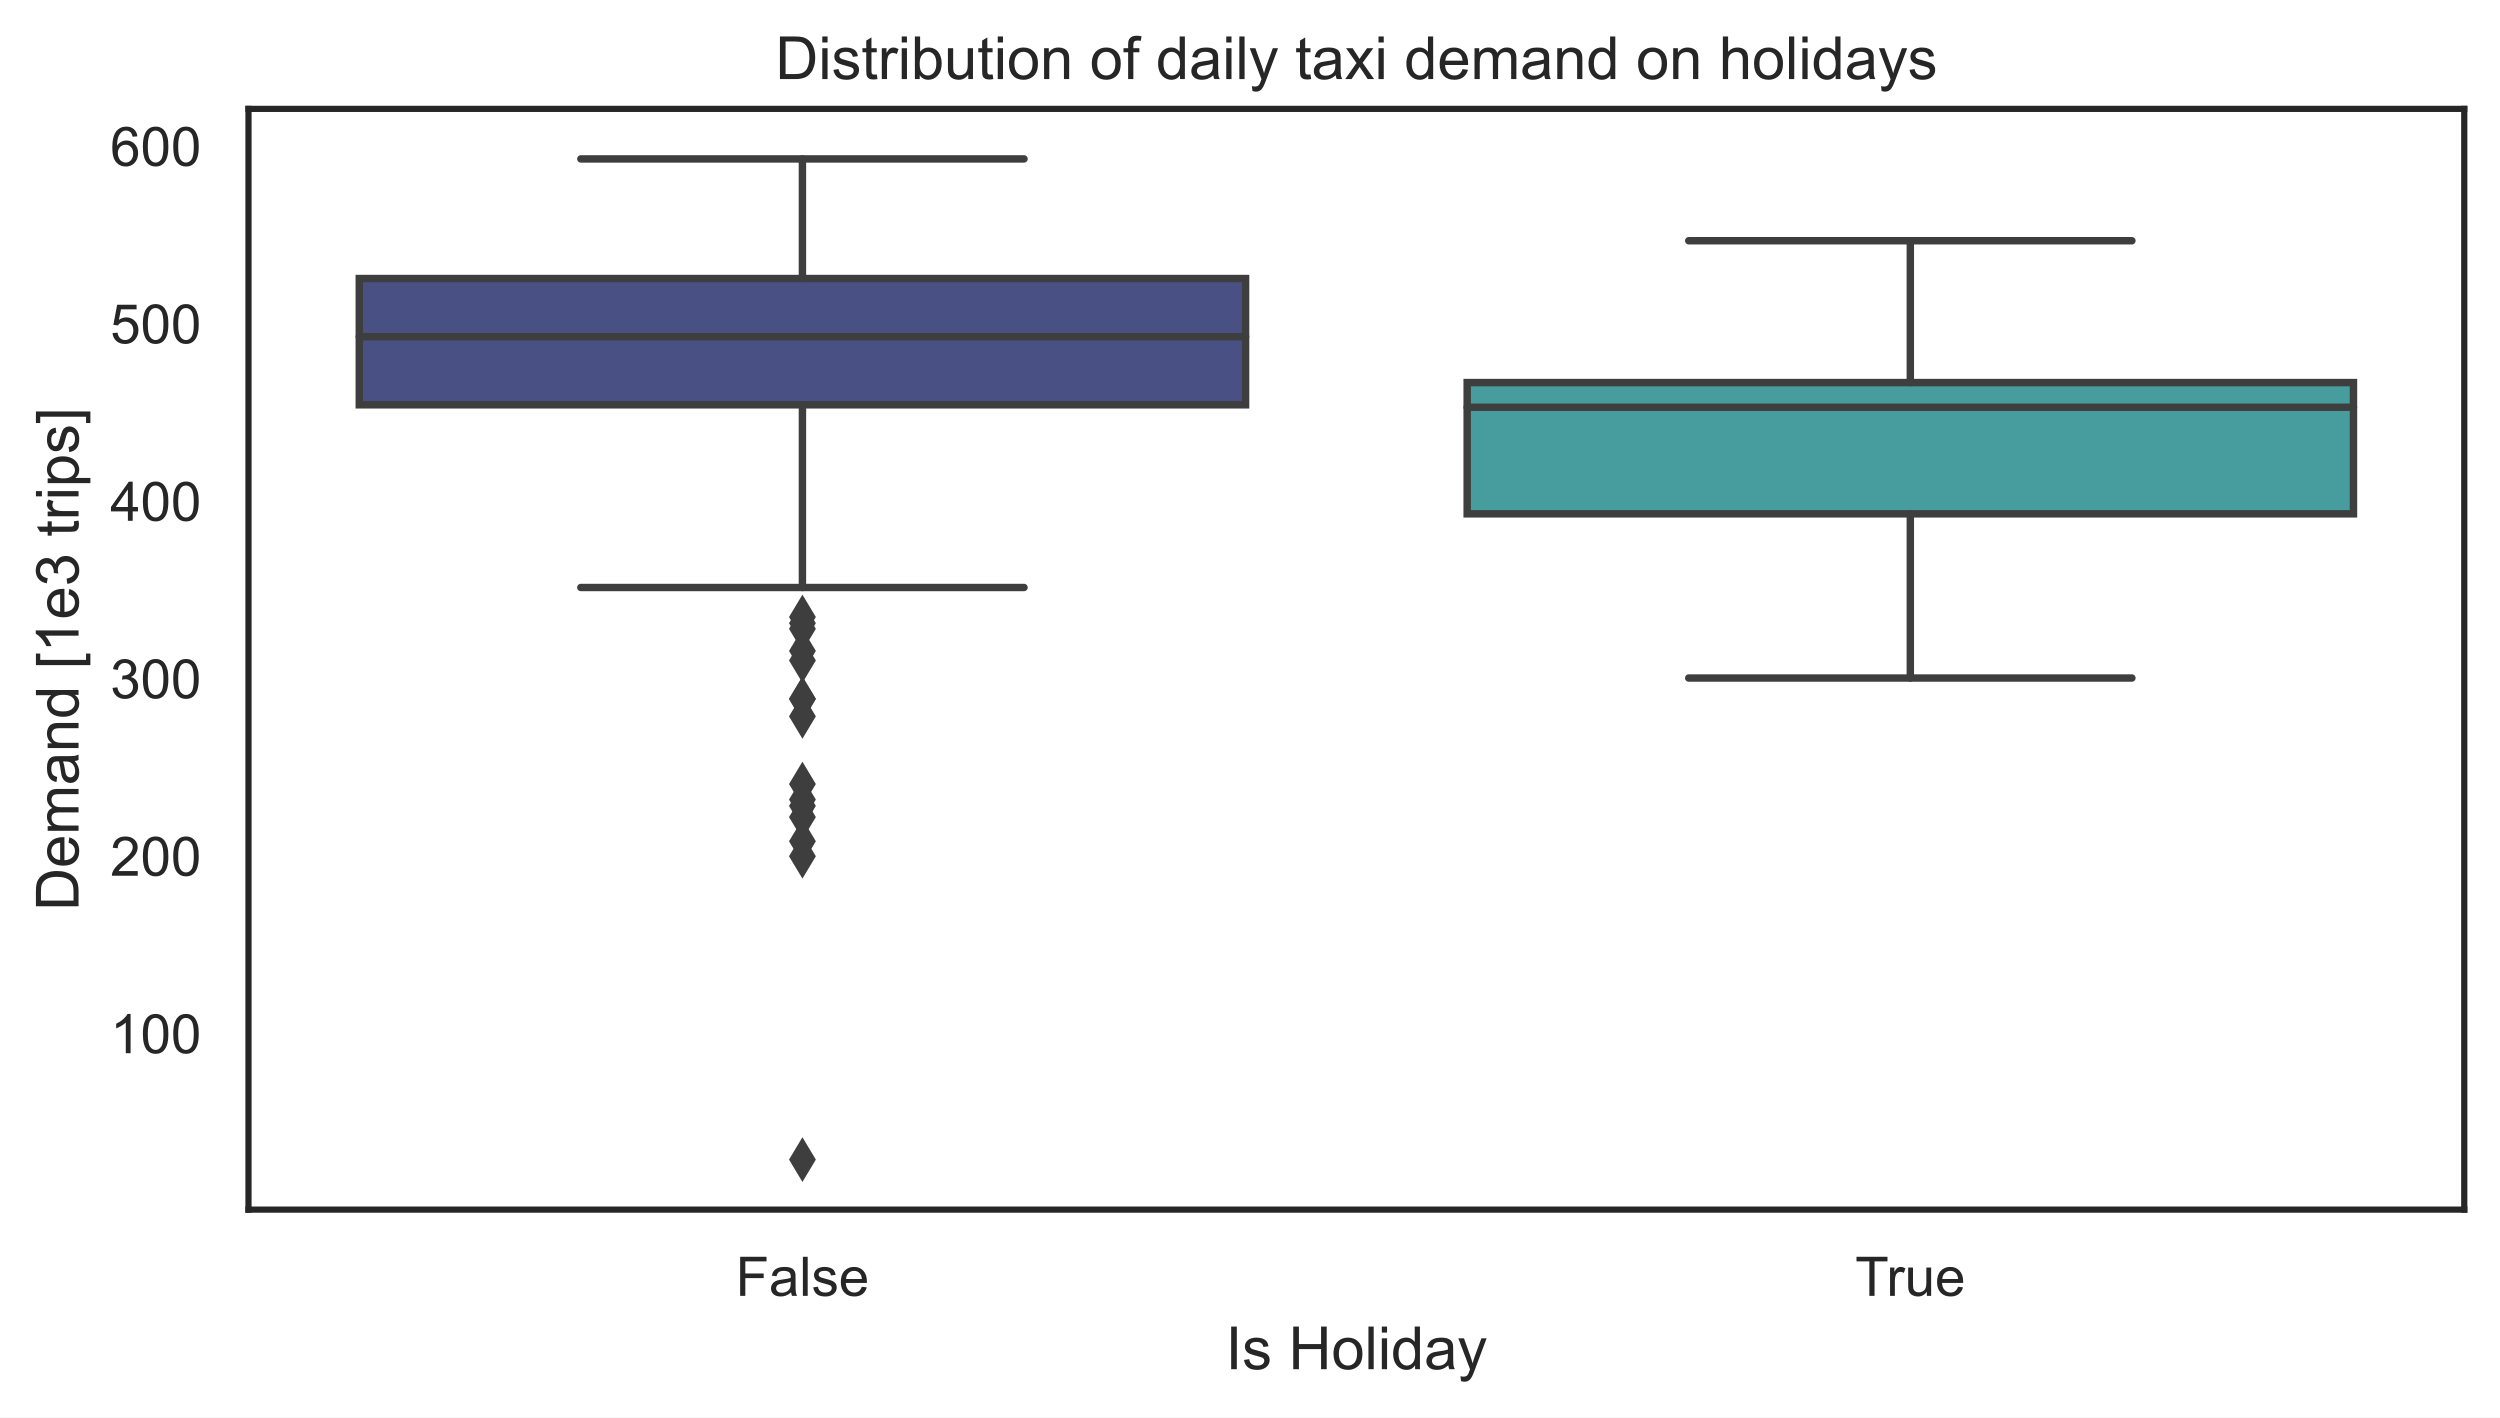
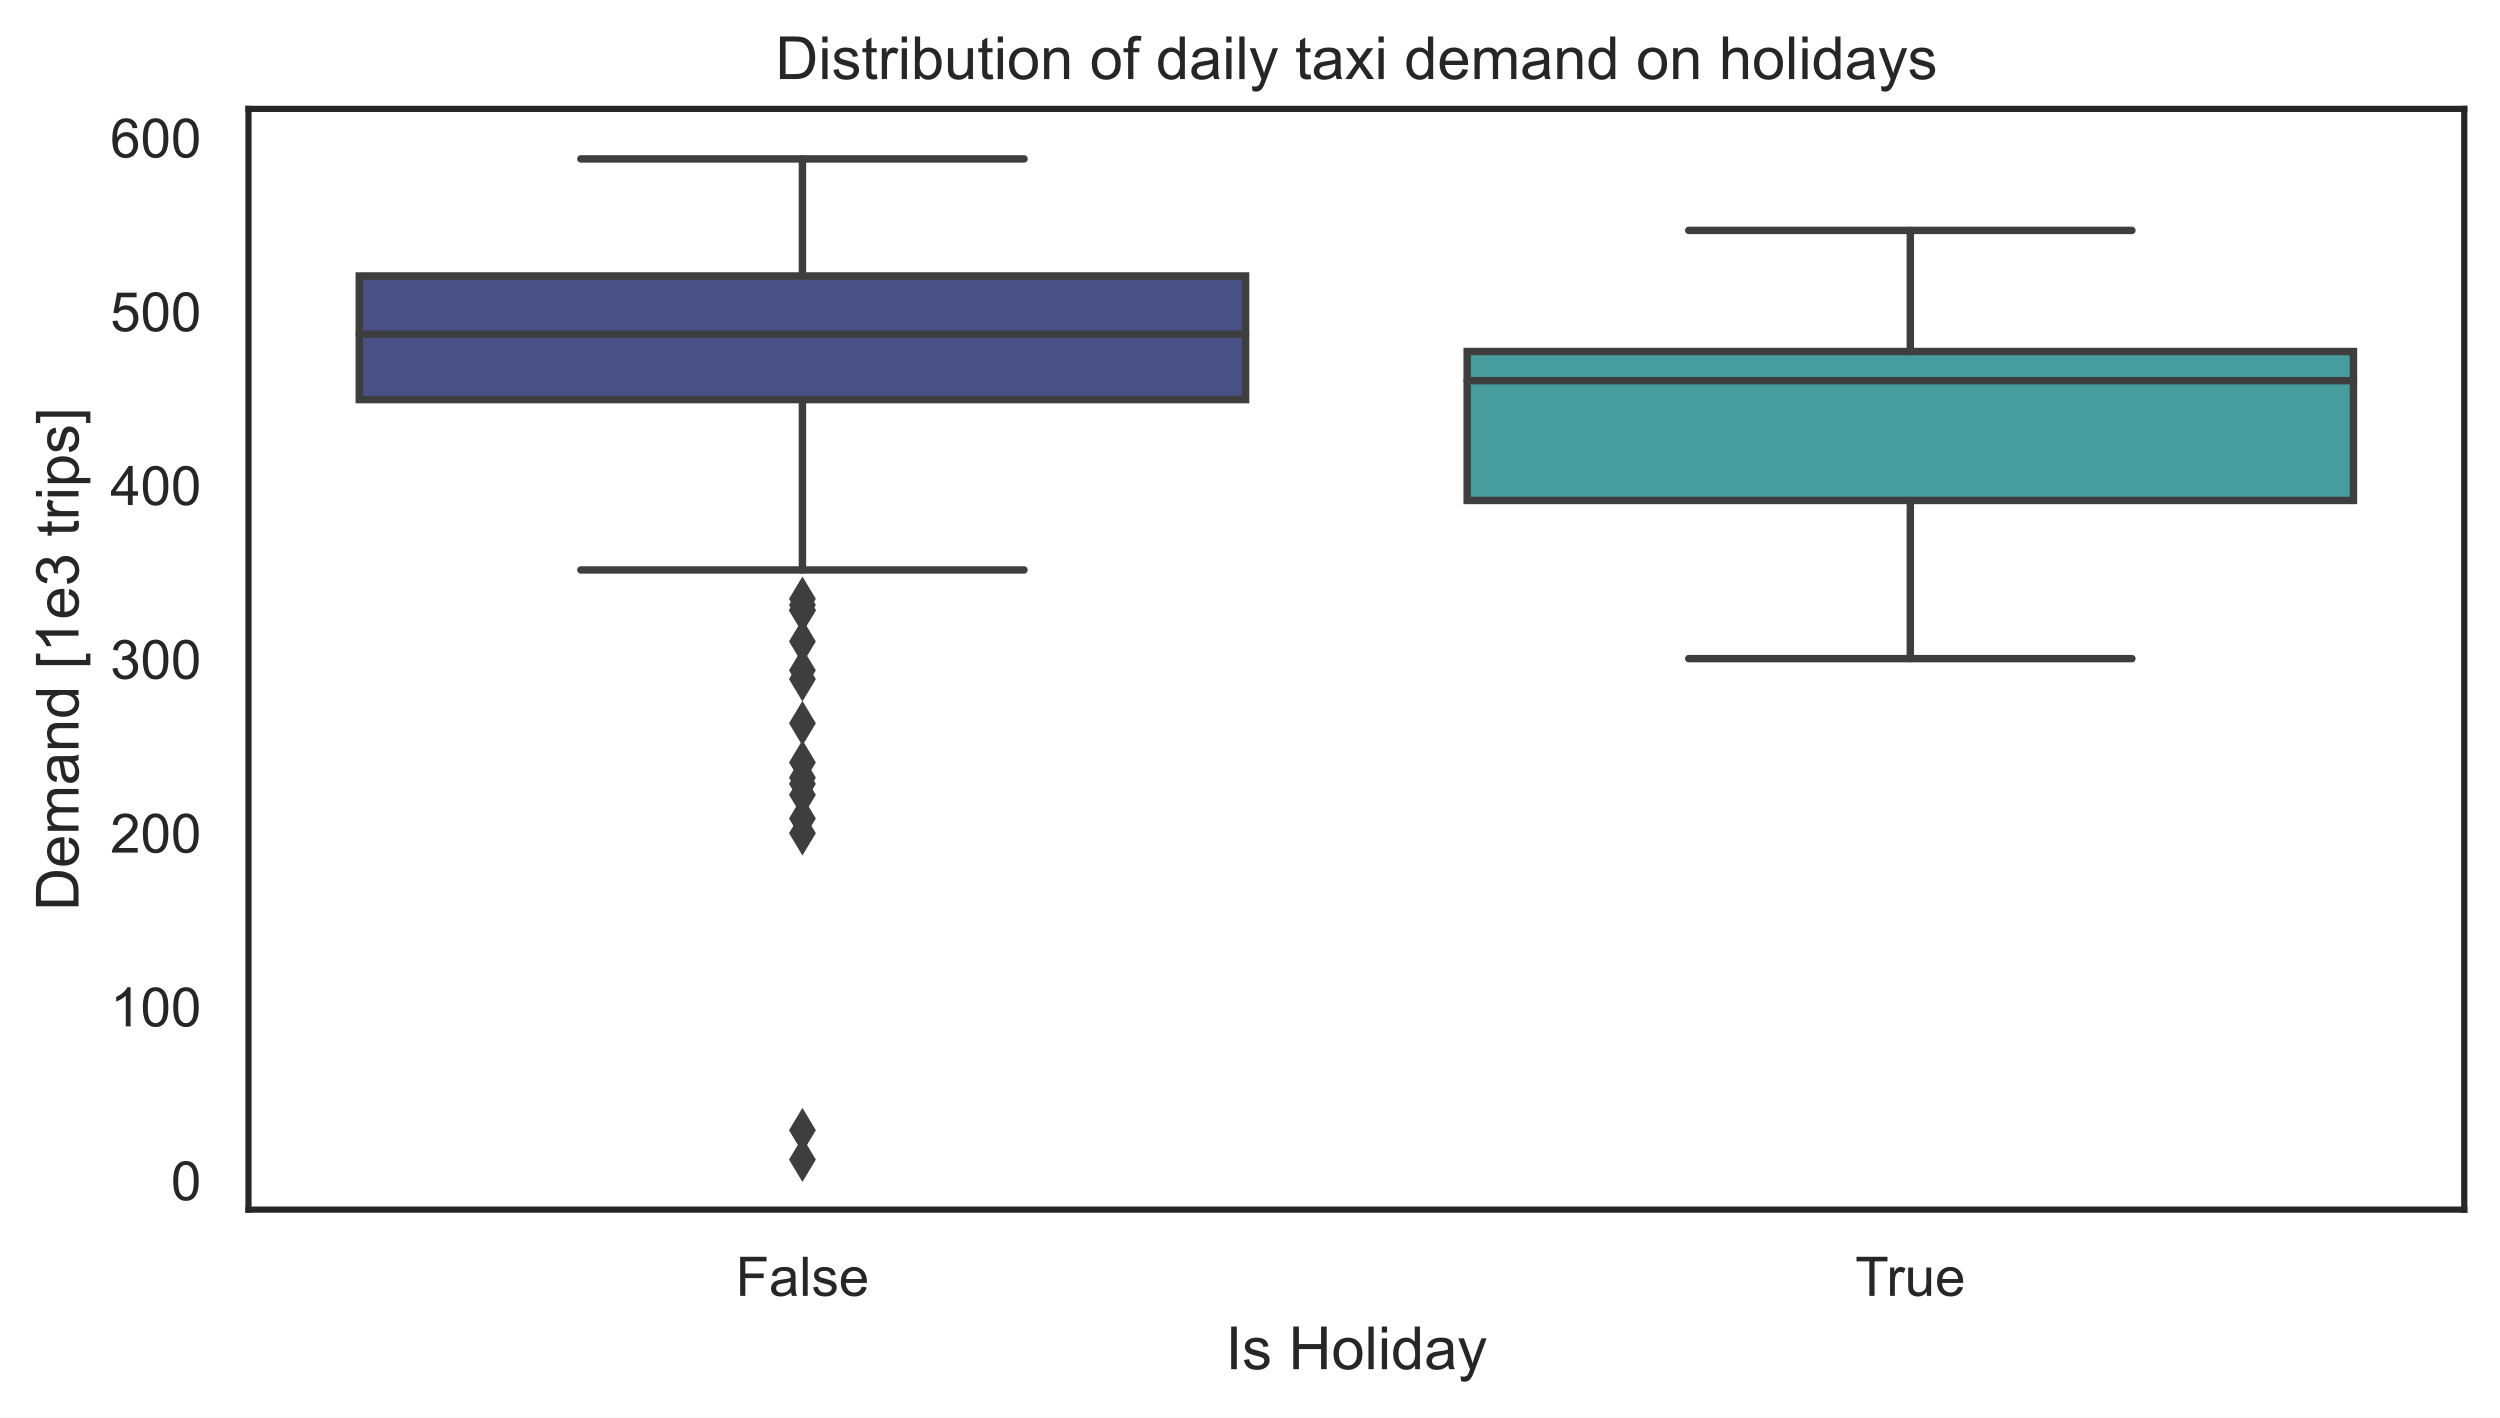
<svg xmlns="http://www.w3.org/2000/svg" xmlns:xlink="http://www.w3.org/1999/xlink" width="503.661pt" height="285.57pt" viewBox="0 0 503.661 285.57" version="1.1">
  <defs>
    <style type="text/css">*{stroke-linejoin: round; stroke-linecap: butt}</style>
  </defs>
  <g id="figure_1">
    <g id="patch_1">
      <path d="M 0 285.57  L 503.661 285.57  L 503.661 0  L 0 0  z " style="fill: #ffffff" />
    </g>
    <g id="axes_1">
      <g id="patch_2">
        <path d="M 50.061 243.696  L 496.461 243.696  L 496.461 21.936  L 50.061 21.936  z " style="fill: #ffffff" />
      </g>
      <g id="matplotlib.axis_1">
        <g id="xtick_1">
          <g id="text_1">
            <g style="fill: #262626" transform="translate(148.2127 261.0692) scale(0.11 -0.11)">
              <defs>
                <path id="ArialMT-46" d="M 525 0  L 525 4581  L 3616 4581  L 3616 4041  L 1131 4041  L 1131 2622  L 3281 2622  L 3281 2081  L 1131 2081  L 1131 0  L 525 0  z " transform="scale(0.015625)" />
                <path id="ArialMT-61" d="M 2588 409  Q 2275 144 1986 34  Q 1697 -75 1366 -75  Q 819 -75 525 192  Q 231 459 231 875  Q 231 1119 342 1320  Q 453 1522 633 1644  Q 813 1766 1038 1828  Q 1203 1872 1538 1913  Q 2219 1994 2541 2106  Q 2544 2222 2544 2253  Q 2544 2597 2384 2738  Q 2169 2928 1744 2928  Q 1347 2928 1158 2789  Q 969 2650 878 2297  L 328 2372  Q 403 2725 575 2942  Q 747 3159 1072 3276  Q 1397 3394 1825 3394  Q 2250 3394 2515 3294  Q 2781 3194 2906 3042  Q 3031 2891 3081 2659  Q 3109 2516 3109 2141  L 3109 1391  Q 3109 606 3145 398  Q 3181 191 3288 0  L 2700 0  Q 2613 175 2588 409  z M 2541 1666  Q 2234 1541 1622 1453  Q 1275 1403 1131 1340  Q 988 1278 909 1158  Q 831 1038 831 891  Q 831 666 1001 516  Q 1172 366 1500 366  Q 1825 366 2078 508  Q 2331 650 2450 897  Q 2541 1088 2541 1459  L 2541 1666  z " transform="scale(0.015625)" />
                <path id="ArialMT-6c" d="M 409 0  L 409 4581  L 972 4581  L 972 0  L 409 0  z " transform="scale(0.015625)" />
                <path id="ArialMT-73" d="M 197 991  L 753 1078  Q 800 744 1014 566  Q 1228 388 1613 388  Q 2000 388 2187 545  Q 2375 703 2375 916  Q 2375 1106 2209 1216  Q 2094 1291 1634 1406  Q 1016 1563 777 1677  Q 538 1791 414 1992  Q 291 2194 291 2438  Q 291 2659 392 2848  Q 494 3038 669 3163  Q 800 3259 1026 3326  Q 1253 3394 1513 3394  Q 1903 3394 2198 3281  Q 2494 3169 2634 2976  Q 2775 2784 2828 2463  L 2278 2388  Q 2241 2644 2061 2787  Q 1881 2931 1553 2931  Q 1166 2931 1000 2803  Q 834 2675 834 2503  Q 834 2394 903 2306  Q 972 2216 1119 2156  Q 1203 2125 1616 2013  Q 2213 1853 2448 1751  Q 2684 1650 2818 1456  Q 2953 1263 2953 975  Q 2953 694 2789 445  Q 2625 197 2315 61  Q 2006 -75 1616 -75  Q 969 -75 630 194  Q 291 463 197 991  z " transform="scale(0.015625)" />
                <path id="ArialMT-65" d="M 2694 1069  L 3275 997  Q 3138 488 2766 206  Q 2394 -75 1816 -75  Q 1088 -75 661 373  Q 234 822 234 1631  Q 234 2469 665 2931  Q 1097 3394 1784 3394  Q 2450 3394 2872 2941  Q 3294 2488 3294 1666  Q 3294 1616 3291 1516  L 816 1516  Q 847 969 1125 678  Q 1403 388 1819 388  Q 2128 388 2347 550  Q 2566 713 2694 1069  z M 847 1978  L 2700 1978  Q 2663 2397 2488 2606  Q 2219 2931 1791 2931  Q 1403 2931 1139 2672  Q 875 2413 847 1978  z " transform="scale(0.015625)" />
              </defs>
              <use xlink:href="#ArialMT-46" />
              <use xlink:href="#ArialMT-61" x="61.084" />
              <use xlink:href="#ArialMT-6c" x="116.699" />
              <use xlink:href="#ArialMT-73" x="138.916" />
              <use xlink:href="#ArialMT-65" x="188.916" />
            </g>
          </g>
        </g>
        <g id="xtick_2">
          <g id="text_2">
            <g style="fill: #262626" transform="translate(373.7597 261.0692) scale(0.11 -0.11)">
              <defs>
                <path id="ArialMT-54" d="M 1659 0  L 1659 4041  L 150 4041  L 150 4581  L 3781 4581  L 3781 4041  L 2266 4041  L 2266 0  L 1659 0  z " transform="scale(0.015625)" />
                <path id="ArialMT-72" d="M 416 0  L 416 3319  L 922 3319  L 922 2816  Q 1116 3169 1280 3281  Q 1444 3394 1641 3394  Q 1925 3394 2219 3213  L 2025 2691  Q 1819 2813 1613 2813  Q 1428 2813 1281 2702  Q 1134 2591 1072 2394  Q 978 2094 978 1738  L 978 0  L 416 0  z " transform="scale(0.015625)" />
                <path id="ArialMT-75" d="M 2597 0  L 2597 488  Q 2209 -75 1544 -75  Q 1250 -75 995 37  Q 741 150 617 320  Q 494 491 444 738  Q 409 903 409 1263  L 409 3319  L 972 3319  L 972 1478  Q 972 1038 1006 884  Q 1059 663 1231 536  Q 1403 409 1656 409  Q 1909 409 2131 539  Q 2353 669 2445 892  Q 2538 1116 2538 1541  L 2538 3319  L 3100 3319  L 3100 0  L 2597 0  z " transform="scale(0.015625)" />
              </defs>
              <use xlink:href="#ArialMT-54" />
              <use xlink:href="#ArialMT-72" x="57.334" />
              <use xlink:href="#ArialMT-75" x="90.635" />
              <use xlink:href="#ArialMT-65" x="146.25" />
            </g>
          </g>
        </g>
        <g id="text_3">
          <g style="fill: #262626" transform="translate(246.9183 275.8448) scale(0.12 -0.12)">
            <defs>
              <path id="ArialMT-49" d="M 597 0  L 597 4581  L 1203 4581  L 1203 0  L 597 0  z " transform="scale(0.015625)" />
              <path id="ArialMT-20" transform="scale(0.015625)" />
              <path id="ArialMT-48" d="M 513 0  L 513 4581  L 1119 4581  L 1119 2700  L 3500 2700  L 3500 4581  L 4106 4581  L 4106 0  L 3500 0  L 3500 2159  L 1119 2159  L 1119 0  L 513 0  z " transform="scale(0.015625)" />
              <path id="ArialMT-6f" d="M 213 1659  Q 213 2581 725 3025  Q 1153 3394 1769 3394  Q 2453 3394 2887 2945  Q 3322 2497 3322 1706  Q 3322 1066 3130 698  Q 2938 331 2570 128  Q 2203 -75 1769 -75  Q 1072 -75 642 372  Q 213 819 213 1659  z M 791 1659  Q 791 1022 1069 705  Q 1347 388 1769 388  Q 2188 388 2466 706  Q 2744 1025 2744 1678  Q 2744 2294 2464 2611  Q 2184 2928 1769 2928  Q 1347 2928 1069 2612  Q 791 2297 791 1659  z " transform="scale(0.015625)" />
              <path id="ArialMT-69" d="M 425 3934  L 425 4581  L 988 4581  L 988 3934  L 425 3934  z M 425 0  L 425 3319  L 988 3319  L 988 0  L 425 0  z " transform="scale(0.015625)" />
              <path id="ArialMT-64" d="M 2575 0  L 2575 419  Q 2259 -75 1647 -75  Q 1250 -75 917 144  Q 584 363 401 755  Q 219 1147 219 1656  Q 219 2153 384 2558  Q 550 2963 881 3178  Q 1213 3394 1622 3394  Q 1922 3394 2156 3267  Q 2391 3141 2538 2938  L 2538 4581  L 3097 4581  L 3097 0  L 2575 0  z M 797 1656  Q 797 1019 1065 703  Q 1334 388 1700 388  Q 2069 388 2326 689  Q 2584 991 2584 1609  Q 2584 2291 2321 2609  Q 2059 2928 1675 2928  Q 1300 2928 1048 2622  Q 797 2316 797 1656  z " transform="scale(0.015625)" />
              <path id="ArialMT-79" d="M 397 -1278  L 334 -750  Q 519 -800 656 -800  Q 844 -800 956 -737  Q 1069 -675 1141 -563  Q 1194 -478 1313 -144  Q 1328 -97 1363 -6  L 103 3319  L 709 3319  L 1400 1397  Q 1534 1031 1641 628  Q 1738 1016 1872 1384  L 2581 3319  L 3144 3319  L 1881 -56  Q 1678 -603 1566 -809  Q 1416 -1088 1222 -1217  Q 1028 -1347 759 -1347  Q 597 -1347 397 -1278  z " transform="scale(0.015625)" />
            </defs>
            <use xlink:href="#ArialMT-49" />
            <use xlink:href="#ArialMT-73" x="27.783" />
            <use xlink:href="#ArialMT-20" x="77.783" />
            <use xlink:href="#ArialMT-48" x="105.566" />
            <use xlink:href="#ArialMT-6f" x="177.783" />
            <use xlink:href="#ArialMT-6c" x="233.398" />
            <use xlink:href="#ArialMT-69" x="255.615" />
            <use xlink:href="#ArialMT-64" x="277.832" />
            <use xlink:href="#ArialMT-61" x="333.447" />
            <use xlink:href="#ArialMT-79" x="389.062" />
          </g>
        </g>
      </g>
      <g id="matplotlib.axis_2">
        <g id="ytick_1">
          <g id="text_4">
-             <g style="fill: #262626" transform="translate(22.21 212.1778) scale(0.11 -0.11)">
-               <defs>
-                 <path id="ArialMT-31" d="M 2384 0  L 1822 0  L 1822 3584  Q 1619 3391 1289 3197  Q 959 3003 697 2906  L 697 3450  Q 1169 3672 1522 3987  Q 1875 4303 2022 4600  L 2384 4600  L 2384 0  z " transform="scale(0.015625)" />
+             <g style="fill: #262626" transform="translate(34.44406 241.7998) scale(0.11 -0.11)">
+               <defs>
                <path id="ArialMT-30" d="M 266 2259  Q 266 3072 433 3567  Q 600 4063 929 4331  Q 1259 4600 1759 4600  Q 2128 4600 2406 4451  Q 2684 4303 2865 4023  Q 3047 3744 3150 3342  Q 3253 2941 3253 2259  Q 3253 1453 3087 958  Q 2922 463 2592 192  Q 2263 -78 1759 -78  Q 1097 -78 719 397  Q 266 969 266 2259  z M 844 2259  Q 844 1131 1108 757  Q 1372 384 1759 384  Q 2147 384 2411 759  Q 2675 1134 2675 2259  Q 2675 3391 2411 3762  Q 2147 4134 1753 4134  Q 1366 4134 1134 3806  Q 844 3388 844 2259  z " transform="scale(0.015625)" />
              </defs>
-               <use xlink:href="#ArialMT-31" />
-               <use xlink:href="#ArialMT-30" x="55.615" />
-               <use xlink:href="#ArialMT-30" x="111.23" />
+               <use xlink:href="#ArialMT-30" />
            </g>
          </g>
        </g>
        <g id="ytick_2">
          <g id="text_5">
-             <g style="fill: #262626" transform="translate(22.21 176.4247) scale(0.11 -0.11)">
-               <defs>
-                 <path id="ArialMT-32" d="M 3222 541  L 3222 0  L 194 0  Q 188 203 259 391  Q 375 700 629 1000  Q 884 1300 1366 1694  Q 2113 2306 2375 2664  Q 2638 3022 2638 3341  Q 2638 3675 2398 3904  Q 2159 4134 1775 4134  Q 1369 4134 1125 3890  Q 881 3647 878 3216  L 300 3275  Q 359 3922 746 4261  Q 1134 4600 1788 4600  Q 2447 4600 2831 4234  Q 3216 3869 3216 3328  Q 3216 3053 3103 2787  Q 2991 2522 2730 2228  Q 2469 1934 1863 1422  Q 1356 997 1212 845  Q 1069 694 975 541  L 3222 541  z " transform="scale(0.015625)" />
-               </defs>
-               <use xlink:href="#ArialMT-32" />
+             <g style="fill: #262626" transform="translate(22.21 206.7868) scale(0.11 -0.11)">
+               <defs>
+                 <path id="ArialMT-31" d="M 2384 0  L 1822 0  L 1822 3584  Q 1619 3391 1289 3197  Q 959 3003 697 2906  L 697 3450  Q 1169 3672 1522 3987  Q 1875 4303 2022 4600  L 2384 4600  L 2384 0  z " transform="scale(0.015625)" />
+               </defs>
+               <use xlink:href="#ArialMT-31" />
              <use xlink:href="#ArialMT-30" x="55.615" />
              <use xlink:href="#ArialMT-30" x="111.23" />
            </g>
          </g>
        </g>
        <g id="ytick_3">
          <g id="text_6">
-             <g style="fill: #262626" transform="translate(22.21 140.6717) scale(0.11 -0.11)">
-               <defs>
-                 <path id="ArialMT-33" d="M 269 1209  L 831 1284  Q 928 806 1161 595  Q 1394 384 1728 384  Q 2125 384 2398 659  Q 2672 934 2672 1341  Q 2672 1728 2419 1979  Q 2166 2231 1775 2231  Q 1616 2231 1378 2169  L 1441 2663  Q 1497 2656 1531 2656  Q 1891 2656 2178 2843  Q 2466 3031 2466 3422  Q 2466 3731 2256 3934  Q 2047 4138 1716 4138  Q 1388 4138 1169 3931  Q 950 3725 888 3313  L 325 3413  Q 428 3978 793 4289  Q 1159 4600 1703 4600  Q 2078 4600 2393 4439  Q 2709 4278 2876 4000  Q 3044 3722 3044 3409  Q 3044 3113 2884 2869  Q 2725 2625 2413 2481  Q 2819 2388 3044 2092  Q 3269 1797 3269 1353  Q 3269 753 2831 336  Q 2394 -81 1725 -81  Q 1122 -81 723 278  Q 325 638 269 1209  z " transform="scale(0.015625)" />
-               </defs>
-               <use xlink:href="#ArialMT-33" />
+             <g style="fill: #262626" transform="translate(22.21 171.7738) scale(0.11 -0.11)">
+               <defs>
+                 <path id="ArialMT-32" d="M 3222 541  L 3222 0  L 194 0  Q 188 203 259 391  Q 375 700 629 1000  Q 884 1300 1366 1694  Q 2113 2306 2375 2664  Q 2638 3022 2638 3341  Q 2638 3675 2398 3904  Q 2159 4134 1775 4134  Q 1369 4134 1125 3890  Q 881 3647 878 3216  L 300 3275  Q 359 3922 746 4261  Q 1134 4600 1788 4600  Q 2447 4600 2831 4234  Q 3216 3869 3216 3328  Q 3216 3053 3103 2787  Q 2991 2522 2730 2228  Q 2469 1934 1863 1422  Q 1356 997 1212 845  Q 1069 694 975 541  L 3222 541  z " transform="scale(0.015625)" />
+               </defs>
+               <use xlink:href="#ArialMT-32" />
              <use xlink:href="#ArialMT-30" x="55.615" />
              <use xlink:href="#ArialMT-30" x="111.23" />
            </g>
          </g>
        </g>
        <g id="ytick_4">
          <g id="text_7">
-             <g style="fill: #262626" transform="translate(22.21 104.9186) scale(0.11 -0.11)">
-               <defs>
-                 <path id="ArialMT-34" d="M 2069 0  L 2069 1097  L 81 1097  L 81 1613  L 2172 4581  L 2631 4581  L 2631 1613  L 3250 1613  L 3250 1097  L 2631 1097  L 2631 0  L 2069 0  z M 2069 1613  L 2069 3678  L 634 1613  L 2069 1613  z " transform="scale(0.015625)" />
-               </defs>
-               <use xlink:href="#ArialMT-34" />
+             <g style="fill: #262626" transform="translate(22.21 136.7608) scale(0.11 -0.11)">
+               <defs>
+                 <path id="ArialMT-33" d="M 269 1209  L 831 1284  Q 928 806 1161 595  Q 1394 384 1728 384  Q 2125 384 2398 659  Q 2672 934 2672 1341  Q 2672 1728 2419 1979  Q 2166 2231 1775 2231  Q 1616 2231 1378 2169  L 1441 2663  Q 1497 2656 1531 2656  Q 1891 2656 2178 2843  Q 2466 3031 2466 3422  Q 2466 3731 2256 3934  Q 2047 4138 1716 4138  Q 1388 4138 1169 3931  Q 950 3725 888 3313  L 325 3413  Q 428 3978 793 4289  Q 1159 4600 1703 4600  Q 2078 4600 2393 4439  Q 2709 4278 2876 4000  Q 3044 3722 3044 3409  Q 3044 3113 2884 2869  Q 2725 2625 2413 2481  Q 2819 2388 3044 2092  Q 3269 1797 3269 1353  Q 3269 753 2831 336  Q 2394 -81 1725 -81  Q 1122 -81 723 278  Q 325 638 269 1209  z " transform="scale(0.015625)" />
+               </defs>
+               <use xlink:href="#ArialMT-33" />
              <use xlink:href="#ArialMT-30" x="55.615" />
              <use xlink:href="#ArialMT-30" x="111.23" />
            </g>
          </g>
        </g>
        <g id="ytick_5">
          <g id="text_8">
-             <g style="fill: #262626" transform="translate(22.21 69.16557) scale(0.11 -0.11)">
-               <defs>
-                 <path id="ArialMT-35" d="M 266 1200  L 856 1250  Q 922 819 1161 601  Q 1400 384 1738 384  Q 2144 384 2425 690  Q 2706 997 2706 1503  Q 2706 1984 2436 2262  Q 2166 2541 1728 2541  Q 1456 2541 1237 2417  Q 1019 2294 894 2097  L 366 2166  L 809 4519  L 3088 4519  L 3088 3981  L 1259 3981  L 1013 2750  Q 1425 3038 1878 3038  Q 2478 3038 2890 2622  Q 3303 2206 3303 1553  Q 3303 931 2941 478  Q 2500 -78 1738 -78  Q 1113 -78 717 272  Q 322 622 266 1200  z " transform="scale(0.015625)" />
-               </defs>
-               <use xlink:href="#ArialMT-35" />
+             <g style="fill: #262626" transform="translate(22.21 101.7478) scale(0.11 -0.11)">
+               <defs>
+                 <path id="ArialMT-34" d="M 2069 0  L 2069 1097  L 81 1097  L 81 1613  L 2172 4581  L 2631 4581  L 2631 1613  L 3250 1613  L 3250 1097  L 2631 1097  L 2631 0  L 2069 0  z M 2069 1613  L 2069 3678  L 634 1613  L 2069 1613  z " transform="scale(0.015625)" />
+               </defs>
+               <use xlink:href="#ArialMT-34" />
              <use xlink:href="#ArialMT-30" x="55.615" />
              <use xlink:href="#ArialMT-30" x="111.23" />
            </g>
          </g>
        </g>
        <g id="ytick_6">
          <g id="text_9">
-             <g style="fill: #262626" transform="translate(22.21 33.41253) scale(0.11 -0.11)">
+             <g style="fill: #262626" transform="translate(22.21 66.73481) scale(0.11 -0.11)">
+               <defs>
+                 <path id="ArialMT-35" d="M 266 1200  L 856 1250  Q 922 819 1161 601  Q 1400 384 1738 384  Q 2144 384 2425 690  Q 2706 997 2706 1503  Q 2706 1984 2436 2262  Q 2166 2541 1728 2541  Q 1456 2541 1237 2417  Q 1019 2294 894 2097  L 366 2166  L 809 4519  L 3088 4519  L 3088 3981  L 1259 3981  L 1013 2750  Q 1425 3038 1878 3038  Q 2478 3038 2890 2622  Q 3303 2206 3303 1553  Q 3303 931 2941 478  Q 2500 -78 1738 -78  Q 1113 -78 717 272  Q 322 622 266 1200  z " transform="scale(0.015625)" />
+               </defs>
+               <use xlink:href="#ArialMT-35" />
+               <use xlink:href="#ArialMT-30" x="55.615" />
+               <use xlink:href="#ArialMT-30" x="111.23" />
+             </g>
+           </g>
+         </g>
+         <g id="ytick_7">
+           <g id="text_10">
+             <g style="fill: #262626" transform="translate(22.21 31.7218) scale(0.11 -0.11)">
              <defs>
                <path id="ArialMT-36" d="M 3184 3459  L 2625 3416  Q 2550 3747 2413 3897  Q 2184 4138 1850 4138  Q 1581 4138 1378 3988  Q 1113 3794 959 3422  Q 806 3050 800 2363  Q 1003 2672 1297 2822  Q 1591 2972 1913 2972  Q 2475 2972 2870 2558  Q 3266 2144 3266 1488  Q 3266 1056 3080 686  Q 2894 316 2569 119  Q 2244 -78 1831 -78  Q 1128 -78 684 439  Q 241 956 241 2144  Q 241 3472 731 4075  Q 1159 4600 1884 4600  Q 2425 4600 2770 4297  Q 3116 3994 3184 3459  z M 888 1484  Q 888 1194 1011 928  Q 1134 663 1356 523  Q 1578 384 1822 384  Q 2178 384 2434 671  Q 2691 959 2691 1453  Q 2691 1928 2437 2201  Q 2184 2475 1800 2475  Q 1419 2475 1153 2201  Q 888 1928 888 1484  z " transform="scale(0.015625)" />
              </defs>
              <use xlink:href="#ArialMT-36" />
              <use xlink:href="#ArialMT-30" x="55.615" />
              <use xlink:href="#ArialMT-30" x="111.23" />
            </g>
          </g>
        </g>
-         <g id="text_10">
+         <g id="text_11">
          <g style="fill: #262626" transform="translate(15.825 183.5044) rotate(-90) scale(0.12 -0.12)">
            <defs>
              <path id="ArialMT-44" d="M 494 0  L 494 4581  L 2072 4581  Q 2606 4581 2888 4516  Q 3281 4425 3559 4188  Q 3922 3881 4101 3404  Q 4281 2928 4281 2316  Q 4281 1794 4159 1391  Q 4038 988 3847 723  Q 3656 459 3429 307  Q 3203 156 2883 78  Q 2563 0 2147 0  L 494 0  z M 1100 541  L 2078 541  Q 2531 541 2789 625  Q 3047 709 3200 863  Q 3416 1078 3536 1442  Q 3656 1806 3656 2325  Q 3656 3044 3420 3430  Q 3184 3816 2847 3947  Q 2603 4041 2063 4041  L 1100 4041  L 1100 541  z " transform="scale(0.015625)" />
              <path id="ArialMT-6d" d="M 422 0  L 422 3319  L 925 3319  L 925 2853  Q 1081 3097 1340 3245  Q 1600 3394 1931 3394  Q 2300 3394 2536 3241  Q 2772 3088 2869 2813  Q 3263 3394 3894 3394  Q 4388 3394 4653 3120  Q 4919 2847 4919 2278  L 4919 0  L 4359 0  L 4359 2091  Q 4359 2428 4304 2576  Q 4250 2725 4106 2815  Q 3963 2906 3769 2906  Q 3419 2906 3187 2673  Q 2956 2441 2956 1928  L 2956 0  L 2394 0  L 2394 2156  Q 2394 2531 2256 2718  Q 2119 2906 1806 2906  Q 1569 2906 1367 2781  Q 1166 2656 1075 2415  Q 984 2175 984 1722  L 984 0  L 422 0  z " transform="scale(0.015625)" />
              <path id="ArialMT-6e" d="M 422 0  L 422 3319  L 928 3319  L 928 2847  Q 1294 3394 1984 3394  Q 2284 3394 2536 3286  Q 2788 3178 2913 3003  Q 3038 2828 3088 2588  Q 3119 2431 3119 2041  L 3119 0  L 2556 0  L 2556 2019  Q 2556 2363 2490 2533  Q 2425 2703 2258 2804  Q 2091 2906 1866 2906  Q 1506 2906 1245 2678  Q 984 2450 984 1813  L 984 0  L 422 0  z " transform="scale(0.015625)" />
              <path id="ArialMT-5b" d="M 434 -1272  L 434 4581  L 1675 4581  L 1675 4116  L 997 4116  L 997 -806  L 1675 -806  L 1675 -1272  L 434 -1272  z " transform="scale(0.015625)" />
              <path id="ArialMT-74" d="M 1650 503  L 1731 6  Q 1494 -44 1306 -44  Q 1000 -44 831 53  Q 663 150 594 308  Q 525 466 525 972  L 525 2881  L 113 2881  L 113 3319  L 525 3319  L 525 4141  L 1084 4478  L 1084 3319  L 1650 3319  L 1650 2881  L 1084 2881  L 1084 941  Q 1084 700 1114 631  Q 1144 563 1211 522  Q 1278 481 1403 481  Q 1497 481 1650 503  z " transform="scale(0.015625)" />
              <path id="ArialMT-70" d="M 422 -1272  L 422 3319  L 934 3319  L 934 2888  Q 1116 3141 1344 3267  Q 1572 3394 1897 3394  Q 2322 3394 2647 3175  Q 2972 2956 3137 2557  Q 3303 2159 3303 1684  Q 3303 1175 3120 767  Q 2938 359 2589 142  Q 2241 -75 1856 -75  Q 1575 -75 1351 44  Q 1128 163 984 344  L 984 -1272  L 422 -1272  z M 931 1641  Q 931 1000 1190 694  Q 1450 388 1819 388  Q 2194 388 2461 705  Q 2728 1022 2728 1688  Q 2728 2322 2467 2637  Q 2206 2953 1844 2953  Q 1484 2953 1207 2617  Q 931 2281 931 1641  z " transform="scale(0.015625)" />
              <path id="ArialMT-5d" d="M 1363 -1272  L 122 -1272  L 122 -806  L 800 -806  L 800 4116  L 122 4116  L 122 4581  L 1363 4581  L 1363 -1272  z " transform="scale(0.015625)" />
            </defs>
            <use xlink:href="#ArialMT-44" />
            <use xlink:href="#ArialMT-65" x="72.217" />
            <use xlink:href="#ArialMT-6d" x="127.832" />
            <use xlink:href="#ArialMT-61" x="211.133" />
            <use xlink:href="#ArialMT-6e" x="266.748" />
            <use xlink:href="#ArialMT-64" x="322.363" />
            <use xlink:href="#ArialMT-20" x="377.979" />
            <use xlink:href="#ArialMT-5b" x="405.762" />
            <use xlink:href="#ArialMT-31" x="433.545" />
            <use xlink:href="#ArialMT-65" x="489.16" />
            <use xlink:href="#ArialMT-33" x="544.775" />
            <use xlink:href="#ArialMT-20" x="600.391" />
            <use xlink:href="#ArialMT-74" x="628.174" />
            <use xlink:href="#ArialMT-72" x="655.957" />
            <use xlink:href="#ArialMT-69" x="689.258" />
            <use xlink:href="#ArialMT-70" x="711.475" />
            <use xlink:href="#ArialMT-73" x="767.09" />
            <use xlink:href="#ArialMT-5d" x="817.09" />
          </g>
        </g>
      </g>
      <g id="patch_3">
-         <path d="M 72.381 81.556  L 250.941 81.556  L 250.941 56.112  L 72.381 56.112  L 72.381 81.556  z " clip-path="url(#pa78664e63b)" style="fill: #495084; stroke: #3e3e3e; stroke-width: 1.5; stroke-linejoin: miter" />
+         <path d="M 72.381 80.507  L 250.941 80.507  L 250.941 55.6  L 72.381 55.6  L 72.381 80.507  z " clip-path="url(#p0253d0bfa2)" style="fill: #495084; stroke: #3e3e3e; stroke-width: 1.5; stroke-linejoin: miter" />
      </g>
      <g id="patch_4">
-         <path d="M 295.581 103.52  L 474.141 103.52  L 474.141 77.074  L 295.581 77.074  L 295.581 103.52  z " clip-path="url(#pa78664e63b)" style="fill: #479c9e; stroke: #3e3e3e; stroke-width: 1.5; stroke-linejoin: miter" />
+         <path d="M 295.581 100.821  L 474.141 100.821  L 474.141 70.816  L 295.581 70.816  L 295.581 100.821  z " clip-path="url(#p0253d0bfa2)" style="fill: #479c9e; stroke: #3e3e3e; stroke-width: 1.5; stroke-linejoin: miter" />
      </g>
      <g id="line2d_1">
-         <path d="M 161.661 81.556  L 161.661 118.36  " clip-path="url(#pa78664e63b)" style="fill: none; stroke: #3e3e3e; stroke-width: 1.5; stroke-linecap: round" />
+         <path d="M 161.661 80.507  L 161.661 114.829  " clip-path="url(#p0253d0bfa2)" style="fill: none; stroke: #3e3e3e; stroke-width: 1.5; stroke-linecap: round" />
      </g>
      <g id="line2d_2">
-         <path d="M 161.661 56.112  L 161.661 32.016  " clip-path="url(#pa78664e63b)" style="fill: none; stroke: #3e3e3e; stroke-width: 1.5; stroke-linecap: round" />
+         <path d="M 161.661 55.6  L 161.661 32.016  " clip-path="url(#p0253d0bfa2)" style="fill: none; stroke: #3e3e3e; stroke-width: 1.5; stroke-linecap: round" />
      </g>
      <g id="line2d_3">
-         <path d="M 117.021 118.36  L 206.301 118.36  " clip-path="url(#pa78664e63b)" style="fill: none; stroke: #3e3e3e; stroke-width: 1.5; stroke-linecap: round" />
+         <path d="M 117.021 114.829  L 206.301 114.829  " clip-path="url(#p0253d0bfa2)" style="fill: none; stroke: #3e3e3e; stroke-width: 1.5; stroke-linecap: round" />
      </g>
      <g id="line2d_4">
-         <path d="M 117.021 32.016  L 206.301 32.016  " clip-path="url(#pa78664e63b)" style="fill: none; stroke: #3e3e3e; stroke-width: 1.5; stroke-linecap: round" />
+         <path d="M 117.021 32.016  L 206.301 32.016  " clip-path="url(#p0253d0bfa2)" style="fill: none; stroke: #3e3e3e; stroke-width: 1.5; stroke-linecap: round" />
      </g>
      <g id="line2d_5">
        <defs>
-           <path id="m1c573c3a6a" d="M -0 3.536  L 2.121 0  L -0 -3.536  L -2.121 -0  z " style="stroke: #3e3e3e; stroke-linejoin: miter" />
+           <path id="m0d7c123b8a" d="M -0 3.536  L 2.121 0  L -0 -3.536  L -2.121 -0  z " style="stroke: #3e3e3e; stroke-linejoin: miter" />
        </defs>
-         <g clip-path="url(#pa78664e63b)">
-           <use xlink:href="#m1c573c3a6a" x="161.661" y="131.138" style="fill: #3e3e3e; stroke: #3e3e3e; stroke-linejoin: miter" />
-           <use xlink:href="#m1c573c3a6a" x="161.661" y="140.799" style="fill: #3e3e3e; stroke: #3e3e3e; stroke-linejoin: miter" />
-           <use xlink:href="#m1c573c3a6a" x="161.661" y="144.322" style="fill: #3e3e3e; stroke: #3e3e3e; stroke-linejoin: miter" />
-           <use xlink:href="#m1c573c3a6a" x="161.661" y="157.96" style="fill: #3e3e3e; stroke: #3e3e3e; stroke-linejoin: miter" />
-           <use xlink:href="#m1c573c3a6a" x="161.661" y="125.554" style="fill: #3e3e3e; stroke: #3e3e3e; stroke-linejoin: miter" />
-           <use xlink:href="#m1c573c3a6a" x="161.661" y="133.059" style="fill: #3e3e3e; stroke: #3e3e3e; stroke-linejoin: miter" />
-           <use xlink:href="#m1c573c3a6a" x="161.661" y="164.61" style="fill: #3e3e3e; stroke: #3e3e3e; stroke-linejoin: miter" />
-           <use xlink:href="#m1c573c3a6a" x="161.661" y="162.364" style="fill: #3e3e3e; stroke: #3e3e3e; stroke-linejoin: miter" />
-           <use xlink:href="#m1c573c3a6a" x="161.661" y="169.485" style="fill: #3e3e3e; stroke: #3e3e3e; stroke-linejoin: miter" />
-           <use xlink:href="#m1c573c3a6a" x="161.661" y="233.616" style="fill: #3e3e3e; stroke: #3e3e3e; stroke-linejoin: miter" />
-           <use xlink:href="#m1c573c3a6a" x="161.661" y="124.305" style="fill: #3e3e3e; stroke: #3e3e3e; stroke-linejoin: miter" />
-           <use xlink:href="#m1c573c3a6a" x="161.661" y="126.691" style="fill: #3e3e3e; stroke: #3e3e3e; stroke-linejoin: miter" />
-           <use xlink:href="#m1c573c3a6a" x="161.661" y="161.084" style="fill: #3e3e3e; stroke: #3e3e3e; stroke-linejoin: miter" />
-           <use xlink:href="#m1c573c3a6a" x="161.661" y="140.821" style="fill: #3e3e3e; stroke: #3e3e3e; stroke-linejoin: miter" />
-           <use xlink:href="#m1c573c3a6a" x="161.661" y="172.503" style="fill: #3e3e3e; stroke: #3e3e3e; stroke-linejoin: miter" />
+         <g clip-path="url(#p0253d0bfa2)">
+           <use xlink:href="#m0d7c123b8a" x="161.661" y="145.715" style="fill: #3e3e3e; stroke: #3e3e3e; stroke-linejoin: miter" />
+           <use xlink:href="#m0d7c123b8a" x="161.661" y="153.61" style="fill: #3e3e3e; stroke: #3e3e3e; stroke-linejoin: miter" />
+           <use xlink:href="#m0d7c123b8a" x="161.661" y="121.875" style="fill: #3e3e3e; stroke: #3e3e3e; stroke-linejoin: miter" />
+           <use xlink:href="#m0d7c123b8a" x="161.661" y="129.225" style="fill: #3e3e3e; stroke: #3e3e3e; stroke-linejoin: miter" />
+           <use xlink:href="#m0d7c123b8a" x="161.661" y="160.122" style="fill: #3e3e3e; stroke: #3e3e3e; stroke-linejoin: miter" />
+           <use xlink:href="#m0d7c123b8a" x="161.661" y="157.923" style="fill: #3e3e3e; stroke: #3e3e3e; stroke-linejoin: miter" />
+           <use xlink:href="#m0d7c123b8a" x="161.661" y="164.897" style="fill: #3e3e3e; stroke: #3e3e3e; stroke-linejoin: miter" />
+           <use xlink:href="#m0d7c123b8a" x="161.661" y="227.699" style="fill: #3e3e3e; stroke: #3e3e3e; stroke-linejoin: miter" />
+           <use xlink:href="#m0d7c123b8a" x="161.661" y="120.651" style="fill: #3e3e3e; stroke: #3e3e3e; stroke-linejoin: miter" />
+           <use xlink:href="#m0d7c123b8a" x="161.661" y="122.988" style="fill: #3e3e3e; stroke: #3e3e3e; stroke-linejoin: miter" />
+           <use xlink:href="#m0d7c123b8a" x="161.661" y="156.67" style="fill: #3e3e3e; stroke: #3e3e3e; stroke-linejoin: miter" />
+           <use xlink:href="#m0d7c123b8a" x="161.661" y="136.825" style="fill: #3e3e3e; stroke: #3e3e3e; stroke-linejoin: miter" />
+           <use xlink:href="#m0d7c123b8a" x="161.661" y="167.852" style="fill: #3e3e3e; stroke: #3e3e3e; stroke-linejoin: miter" />
+           <use xlink:href="#m0d7c123b8a" x="161.661" y="122.897" style="fill: #3e3e3e; stroke: #3e3e3e; stroke-linejoin: miter" />
+           <use xlink:href="#m0d7c123b8a" x="161.661" y="135.052" style="fill: #3e3e3e; stroke: #3e3e3e; stroke-linejoin: miter" />
+           <use xlink:href="#m0d7c123b8a" x="161.661" y="233.616" style="fill: #3e3e3e; stroke: #3e3e3e; stroke-linejoin: miter" />
        </g>
      </g>
      <g id="line2d_6">
-         <path d="M 384.861 103.52  L 384.861 136.598  " clip-path="url(#pa78664e63b)" style="fill: none; stroke: #3e3e3e; stroke-width: 1.5; stroke-linecap: round" />
+         <path d="M 384.861 100.821  L 384.861 132.69  " clip-path="url(#p0253d0bfa2)" style="fill: none; stroke: #3e3e3e; stroke-width: 1.5; stroke-linecap: round" />
      </g>
      <g id="line2d_7">
-         <path d="M 384.861 77.074  L 384.861 48.502  " clip-path="url(#pa78664e63b)" style="fill: none; stroke: #3e3e3e; stroke-width: 1.5; stroke-linecap: round" />
+         <path d="M 384.861 70.816  L 384.861 46.418  " clip-path="url(#p0253d0bfa2)" style="fill: none; stroke: #3e3e3e; stroke-width: 1.5; stroke-linecap: round" />
      </g>
      <g id="line2d_8">
-         <path d="M 340.221 136.598  L 429.501 136.598  " clip-path="url(#pa78664e63b)" style="fill: none; stroke: #3e3e3e; stroke-width: 1.5; stroke-linecap: round" />
+         <path d="M 340.221 132.69  L 429.501 132.69  " clip-path="url(#p0253d0bfa2)" style="fill: none; stroke: #3e3e3e; stroke-width: 1.5; stroke-linecap: round" />
      </g>
      <g id="line2d_9">
-         <path d="M 340.221 48.502  L 429.501 48.502  " clip-path="url(#pa78664e63b)" style="fill: none; stroke: #3e3e3e; stroke-width: 1.5; stroke-linecap: round" />
+         <path d="M 340.221 46.418  L 429.501 46.418  " clip-path="url(#p0253d0bfa2)" style="fill: none; stroke: #3e3e3e; stroke-width: 1.5; stroke-linecap: round" />
      </g>
      <g id="line2d_10" />
      <g id="line2d_11">
-         <path d="M 72.381 67.835  L 250.941 67.835  " clip-path="url(#pa78664e63b)" style="fill: none; stroke: #3e3e3e; stroke-width: 1.5; stroke-linecap: round" />
+         <path d="M 72.381 67.321  L 250.941 67.321  " clip-path="url(#p0253d0bfa2)" style="fill: none; stroke: #3e3e3e; stroke-width: 1.5; stroke-linecap: round" />
      </g>
      <g id="line2d_12">
-         <path d="M 295.581 82.043  L 474.141 82.043  " clip-path="url(#pa78664e63b)" style="fill: none; stroke: #3e3e3e; stroke-width: 1.5; stroke-linecap: round" />
+         <path d="M 295.581 76.692  L 474.141 76.692  " clip-path="url(#p0253d0bfa2)" style="fill: none; stroke: #3e3e3e; stroke-width: 1.5; stroke-linecap: round" />
      </g>
      <g id="patch_5">
        <path d="M 50.061 243.696  L 50.061 21.936  " style="fill: none; stroke: #262626; stroke-width: 1.25; stroke-linejoin: miter; stroke-linecap: square" />
      </g>
      <g id="patch_6">
        <path d="M 496.461 243.696  L 496.461 21.936  " style="fill: none; stroke: #262626; stroke-width: 1.25; stroke-linejoin: miter; stroke-linecap: square" />
      </g>
      <g id="patch_7">
        <path d="M 50.061 243.696  L 496.461 243.696  " style="fill: none; stroke: #262626; stroke-width: 1.25; stroke-linejoin: miter; stroke-linecap: square" />
      </g>
      <g id="patch_8">
        <path d="M 50.061 21.936  L 496.461 21.936  " style="fill: none; stroke: #262626; stroke-width: 1.25; stroke-linejoin: miter; stroke-linecap: square" />
      </g>
-       <g id="text_11">
+       <g id="text_12">
        <g style="fill: #262626" transform="translate(156.2039 15.93562) scale(0.12 -0.12)">
          <defs>
            <path id="ArialMT-62" d="M 941 0  L 419 0  L 419 4581  L 981 4581  L 981 2947  Q 1338 3394 1891 3394  Q 2197 3394 2470 3270  Q 2744 3147 2920 2923  Q 3097 2700 3197 2384  Q 3297 2069 3297 1709  Q 3297 856 2875 390  Q 2453 -75 1863 -75  Q 1275 -75 941 416  L 941 0  z M 934 1684  Q 934 1088 1097 822  Q 1363 388 1816 388  Q 2184 388 2453 708  Q 2722 1028 2722 1663  Q 2722 2313 2464 2622  Q 2206 2931 1841 2931  Q 1472 2931 1203 2611  Q 934 2291 934 1684  z " transform="scale(0.015625)" />
            <path id="ArialMT-66" d="M 556 0  L 556 2881  L 59 2881  L 59 3319  L 556 3319  L 556 3672  Q 556 4006 616 4169  Q 697 4388 901 4523  Q 1106 4659 1475 4659  Q 1713 4659 2000 4603  L 1916 4113  Q 1741 4144 1584 4144  Q 1328 4144 1222 4034  Q 1116 3925 1116 3625  L 1116 3319  L 1763 3319  L 1763 2881  L 1116 2881  L 1116 0  L 556 0  z " transform="scale(0.015625)" />
            <path id="ArialMT-78" d="M 47 0  L 1259 1725  L 138 3319  L 841 3319  L 1350 2541  Q 1494 2319 1581 2169  Q 1719 2375 1834 2534  L 2394 3319  L 3066 3319  L 1919 1756  L 3153 0  L 2463 0  L 1781 1031  L 1600 1309  L 728 0  L 47 0  z " transform="scale(0.015625)" />
            <path id="ArialMT-68" d="M 422 0  L 422 4581  L 984 4581  L 984 2938  Q 1378 3394 1978 3394  Q 2347 3394 2619 3248  Q 2891 3103 3008 2847  Q 3125 2591 3125 2103  L 3125 0  L 2563 0  L 2563 2103  Q 2563 2525 2380 2717  Q 2197 2909 1863 2909  Q 1613 2909 1392 2779  Q 1172 2650 1078 2428  Q 984 2206 984 1816  L 984 0  L 422 0  z " transform="scale(0.015625)" />
          </defs>
          <use xlink:href="#ArialMT-44" />
          <use xlink:href="#ArialMT-69" x="72.217" />
          <use xlink:href="#ArialMT-73" x="94.434" />
          <use xlink:href="#ArialMT-74" x="144.434" />
          <use xlink:href="#ArialMT-72" x="172.217" />
          <use xlink:href="#ArialMT-69" x="205.518" />
          <use xlink:href="#ArialMT-62" x="227.734" />
          <use xlink:href="#ArialMT-75" x="283.35" />
          <use xlink:href="#ArialMT-74" x="338.965" />
          <use xlink:href="#ArialMT-69" x="366.748" />
          <use xlink:href="#ArialMT-6f" x="388.965" />
          <use xlink:href="#ArialMT-6e" x="444.58" />
          <use xlink:href="#ArialMT-20" x="500.195" />
          <use xlink:href="#ArialMT-6f" x="527.979" />
          <use xlink:href="#ArialMT-66" x="583.594" />
          <use xlink:href="#ArialMT-20" x="611.377" />
          <use xlink:href="#ArialMT-64" x="639.16" />
          <use xlink:href="#ArialMT-61" x="694.775" />
          <use xlink:href="#ArialMT-69" x="750.391" />
          <use xlink:href="#ArialMT-6c" x="772.607" />
          <use xlink:href="#ArialMT-79" x="794.824" />
          <use xlink:href="#ArialMT-20" x="844.824" />
          <use xlink:href="#ArialMT-74" x="872.607" />
          <use xlink:href="#ArialMT-61" x="900.391" />
          <use xlink:href="#ArialMT-78" x="956.006" />
          <use xlink:href="#ArialMT-69" x="1006.006" />
          <use xlink:href="#ArialMT-20" x="1028.223" />
          <use xlink:href="#ArialMT-64" x="1056.006" />
          <use xlink:href="#ArialMT-65" x="1111.621" />
          <use xlink:href="#ArialMT-6d" x="1167.236" />
          <use xlink:href="#ArialMT-61" x="1250.537" />
          <use xlink:href="#ArialMT-6e" x="1306.152" />
          <use xlink:href="#ArialMT-64" x="1361.768" />
          <use xlink:href="#ArialMT-20" x="1417.383" />
          <use xlink:href="#ArialMT-6f" x="1445.166" />
          <use xlink:href="#ArialMT-6e" x="1500.781" />
          <use xlink:href="#ArialMT-20" x="1556.396" />
          <use xlink:href="#ArialMT-68" x="1584.18" />
          <use xlink:href="#ArialMT-6f" x="1639.795" />
          <use xlink:href="#ArialMT-6c" x="1695.41" />
          <use xlink:href="#ArialMT-69" x="1717.627" />
          <use xlink:href="#ArialMT-64" x="1739.844" />
          <use xlink:href="#ArialMT-61" x="1795.459" />
          <use xlink:href="#ArialMT-79" x="1851.074" />
          <use xlink:href="#ArialMT-73" x="1901.074" />
        </g>
      </g>
    </g>
  </g>
  <defs>
-     <clipPath id="pa78664e63b">
+     <clipPath id="p0253d0bfa2">
      <rect x="50.061" y="21.936" width="446.4" height="221.76" />
    </clipPath>
  </defs>
</svg>
